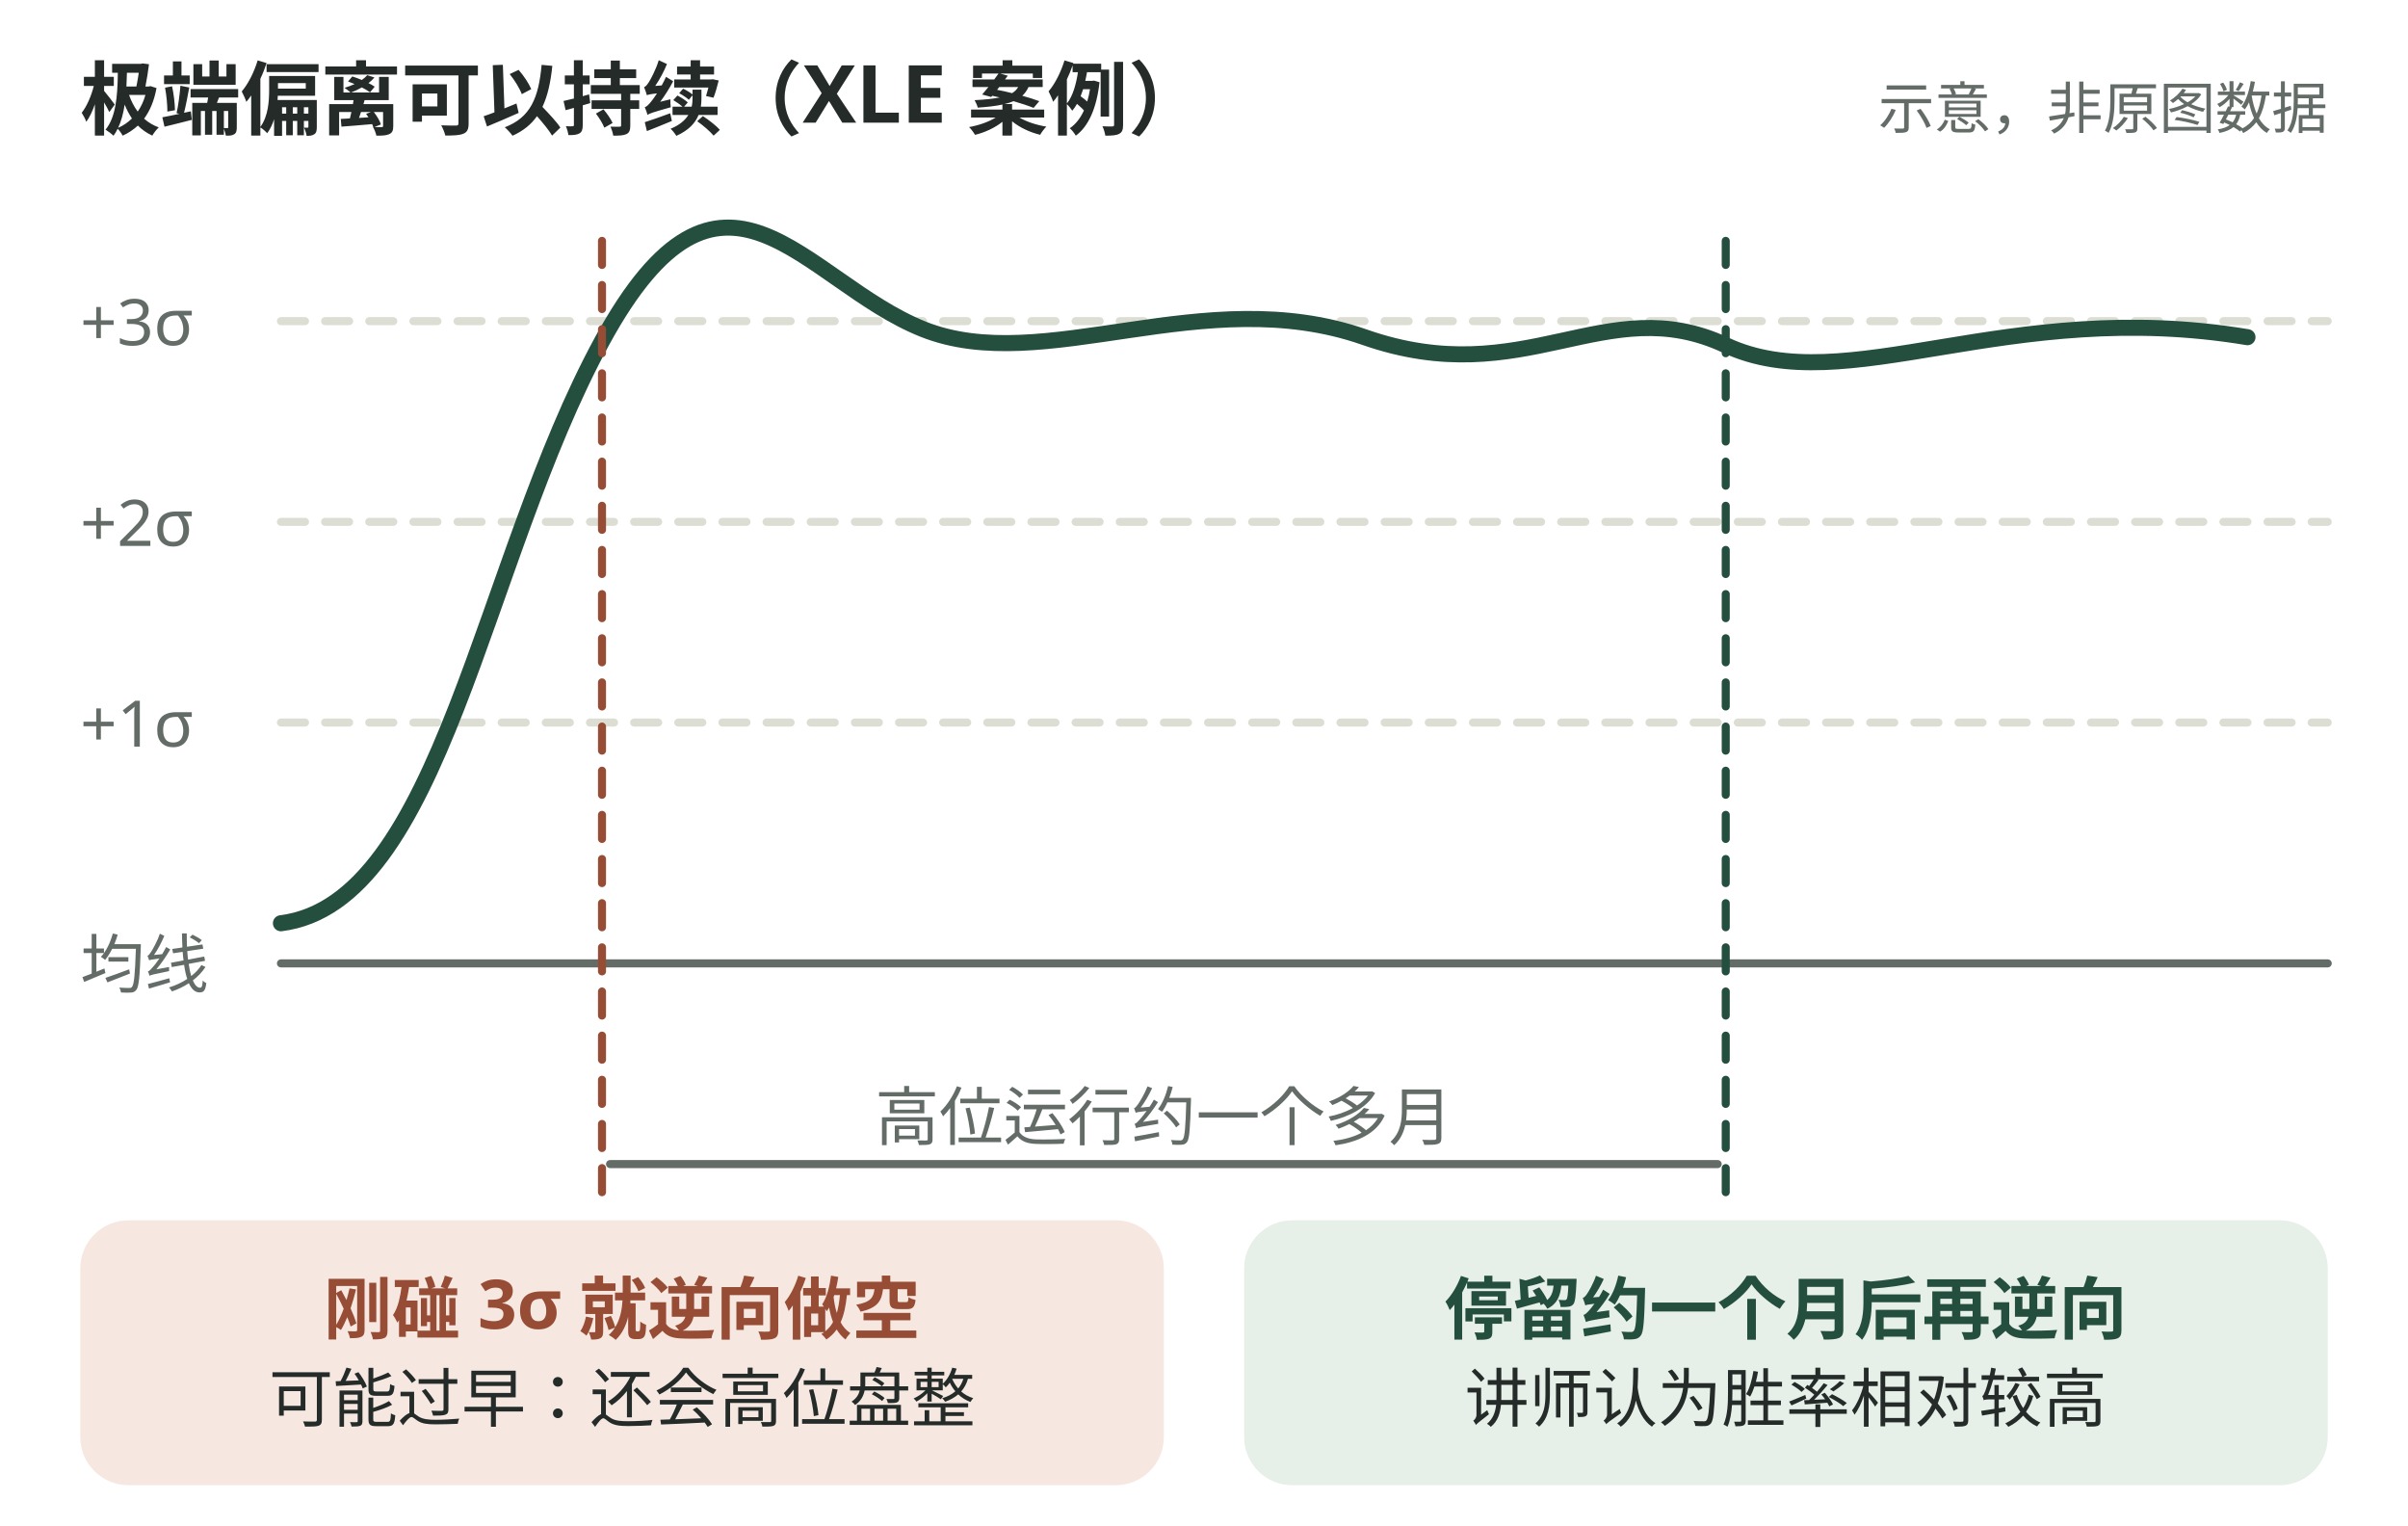
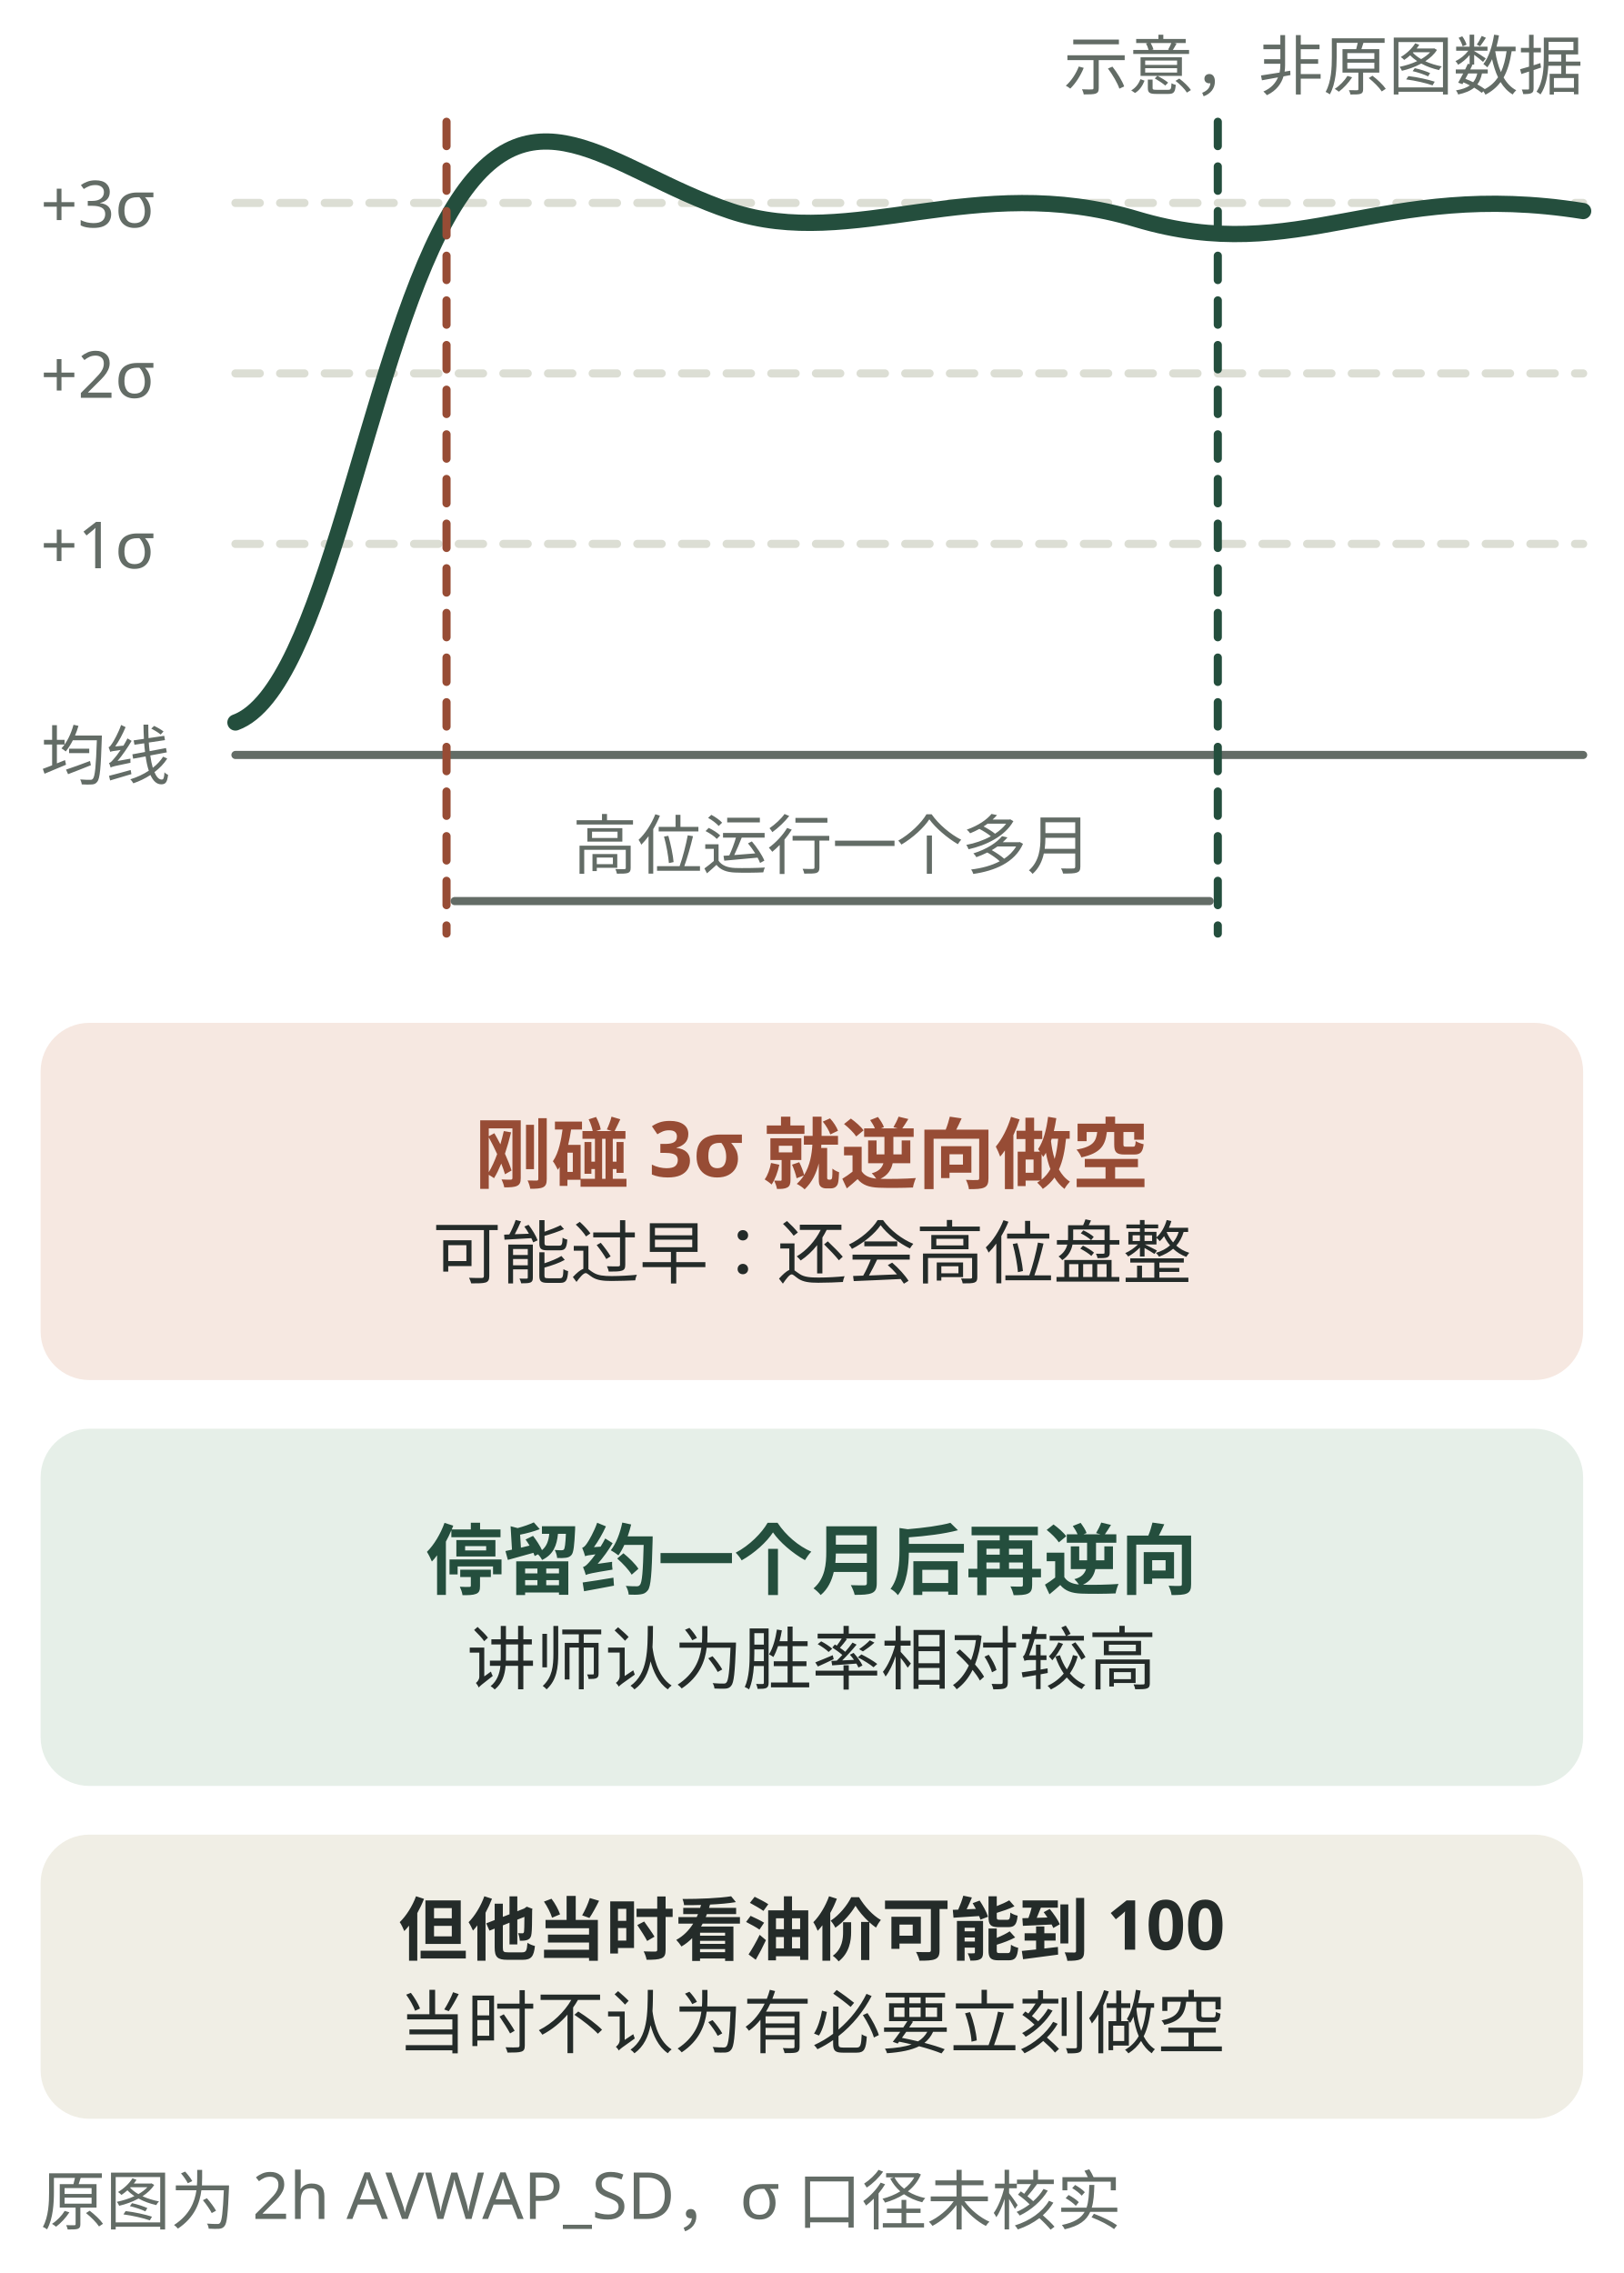
- <svg xmlns="http://www.w3.org/2000/svg" viewBox="0 0 600 380" font-family="PingFang SC, Hiragino Sans GB, Microsoft YaHei, sans-serif" role="img">
+ <svg xmlns="http://www.w3.org/2000/svg" viewBox="0 0 400 560" font-family="PingFang SC, Hiragino Sans GB, Microsoft YaHei, sans-serif" role="img">
  <defs>
    <marker id="m" viewBox="0 0 10 10" refX="8" refY="5" markerWidth="5" markerHeight="5" orient="auto-start-reverse">
      <path d="M0 0L10 5L0 10z" fill="#636c66" />
    </marker>
    <marker id="g" viewBox="0 0 10 10" refX="8" refY="5" markerWidth="5" markerHeight="5" orient="auto-start-reverse">
      <path d="M0 0L10 5L0 10z" fill="#244e3d" />
    </marker>
    <marker id="r" viewBox="0 0 10 10" refX="8" refY="5" markerWidth="5" markerHeight="5" orient="auto-start-reverse">
      <path d="M0 0L10 5L0 10z" fill="#974c35" />
    </marker>
    <marker id="p" viewBox="0 0 10 10" refX="8" refY="5" markerWidth="5" markerHeight="5" orient="auto-start-reverse">
      <path d="M0 0L10 5L0 10z" fill="#5a4775" />
    </marker>
  </defs>
-   <text x="20" y="32" font-size="20" fill="#242b29" text-anchor="start" font-weight="700">极端偏离可以持续（XLE 案例）</text>
-   <path d="M70 80 H580" stroke="#dcded4" stroke-width="2" fill="none" stroke-linecap="round" stroke-linejoin="round" stroke-dasharray="6 5" />
-   <text x="20" y="86" font-size="16" fill="#636c66" text-anchor="start">+3σ</text>
-   <path d="M70 130 H580" stroke="#dcded4" stroke-width="2" fill="none" stroke-linecap="round" stroke-linejoin="round" stroke-dasharray="6 5" />
-   <text x="20" y="136" font-size="16" fill="#636c66" text-anchor="start">+2σ</text>
-   <path d="M70 180 H580" stroke="#dcded4" stroke-width="2" fill="none" stroke-linecap="round" stroke-linejoin="round" stroke-dasharray="6 5" />
-   <text x="20" y="186" font-size="16" fill="#636c66" text-anchor="start">+1σ</text>
-   <path d="M70 240 H580" stroke="#636c66" stroke-width="2" fill="none" stroke-linecap="round" stroke-linejoin="round" />
-   <text x="20" y="246" font-size="16" fill="#636c66" text-anchor="start">均线</text>
-   <path d="M70 230 C 110 225, 120 140, 150 85 S 200 70, 230 82 S 300 70, 340 84 S 400 72, 430 86 S 500 74, 560 84" stroke="#244e3d" stroke-width="4" fill="none" stroke-linecap="round" stroke-linejoin="round" />
-   <text x="580" y="32" font-size="14" fill="#636c66" text-anchor="end">示意，非原图数据</text>
-   <path d="M150 60 V300" stroke="#974c35" stroke-width="2" fill="none" stroke-linecap="round" stroke-linejoin="round" stroke-dasharray="6 5" />
-   <path d="M430 60 V300" stroke="#244e3d" stroke-width="2" fill="none" stroke-linecap="round" stroke-linejoin="round" stroke-dasharray="6 5" />
-   <path d="M152 290 H428" stroke="#636c66" stroke-width="2" fill="none" stroke-linecap="round" stroke-linejoin="round" />
-   <text x="290" y="284" font-size="16" fill="#636c66" text-anchor="middle">高位运行约一个多月</text>
-   <rect x="20" y="304" width="270" height="66" rx="12" fill="#f6e8e1" />
-   <text x="155.0" y="332.235" font-size="17" fill="#974c35" text-anchor="middle" font-weight="700">刚碰 3σ 就逆向做空</text>
-   <text x="155.0" y="354.155" font-size="16" fill="#242b29" text-anchor="middle">可能过早：还会高位盘整</text>
-   <rect x="310" y="304" width="270" height="66" rx="12" fill="#e6efe8" />
-   <text x="445.0" y="332.235" font-size="17" fill="#244e3d" text-anchor="middle" font-weight="700">停留约一个月后再逆向</text>
-   <text x="445.0" y="354.155" font-size="16" fill="#242b29" text-anchor="middle">讲师认为胜率相对较高</text>
+   <path d="M58 50 H390" stroke="#dcded4" stroke-width="2" fill="none" stroke-linecap="round" stroke-linejoin="round" stroke-dasharray="6 5" />
+   <text x="10" y="56" font-size="16" fill="#636c66" text-anchor="start">+3σ</text>
+   <path d="M58 92 H390" stroke="#dcded4" stroke-width="2" fill="none" stroke-linecap="round" stroke-linejoin="round" stroke-dasharray="6 5" />
+   <text x="10" y="98" font-size="16" fill="#636c66" text-anchor="start">+2σ</text>
+   <path d="M58 134 H390" stroke="#dcded4" stroke-width="2" fill="none" stroke-linecap="round" stroke-linejoin="round" stroke-dasharray="6 5" />
+   <text x="10" y="140" font-size="16" fill="#636c66" text-anchor="start">+1σ</text>
+   <path d="M58 186 H390" stroke="#636c66" stroke-width="2" fill="none" stroke-linecap="round" stroke-linejoin="round" />
+   <text x="10" y="192" font-size="16" fill="#636c66" text-anchor="start">均线</text>
+   <path d="M58 178 C 80 170, 90 90, 110 54 S 150 42, 180 52 S 240 42, 280 54 S 340 44, 390 52" stroke="#244e3d" stroke-width="4" fill="none" stroke-linecap="round" stroke-linejoin="round" />
+   <path d="M110 30 V230" stroke="#974c35" stroke-width="2" fill="none" stroke-linecap="round" stroke-linejoin="round" stroke-dasharray="6 5" />
+   <path d="M300 30 V230" stroke="#244e3d" stroke-width="2" fill="none" stroke-linecap="round" stroke-linejoin="round" stroke-dasharray="6 5" />
+   <path d="M112 222 H298" stroke="#636c66" stroke-width="2" fill="none" stroke-linecap="round" stroke-linejoin="round" />
+   <text x="205" y="214" font-size="16" fill="#636c66" text-anchor="middle">高位运行一个多月</text>
+   <text x="390" y="22" font-size="16" fill="#636c66" text-anchor="end">示意，非原图数据</text>
+   <rect x="10" y="252" width="380" height="88" rx="12" fill="#f6e8e1" />
+   <text x="200.0" y="291.27" font-size="19" fill="#974c35" text-anchor="middle" font-weight="700">刚碰 3σ 就逆向做空</text>
+   <text x="200.0" y="314.86" font-size="17" fill="#242b29" text-anchor="middle">可能过早：还会高位盘整</text>
+   <rect x="10" y="352" width="380" height="88" rx="12" fill="#e6efe8" />
+   <text x="200.0" y="391.27" font-size="19" fill="#244e3d" text-anchor="middle" font-weight="700">停留约一个月后再逆向</text>
+   <text x="200.0" y="414.86" font-size="17" fill="#242b29" text-anchor="middle">讲师认为胜率相对较高</text>
+   <rect x="10" y="452" width="380" height="70" rx="12" fill="#f0eee5" />
+   <text x="200.0" y="481.56" font-size="17" fill="#242b29" text-anchor="middle" font-weight="700">但他当时看油价可能到 100</text>
+   <text x="200.0" y="504.51" font-size="17" fill="#242b29" text-anchor="middle">当时不认为有必要立刻做空</text>
+   <text x="10" y="548" font-size="16" fill="#636c66" text-anchor="start">原图为 2h AVWAP_SD，σ 口径未核实</text>
</svg>
